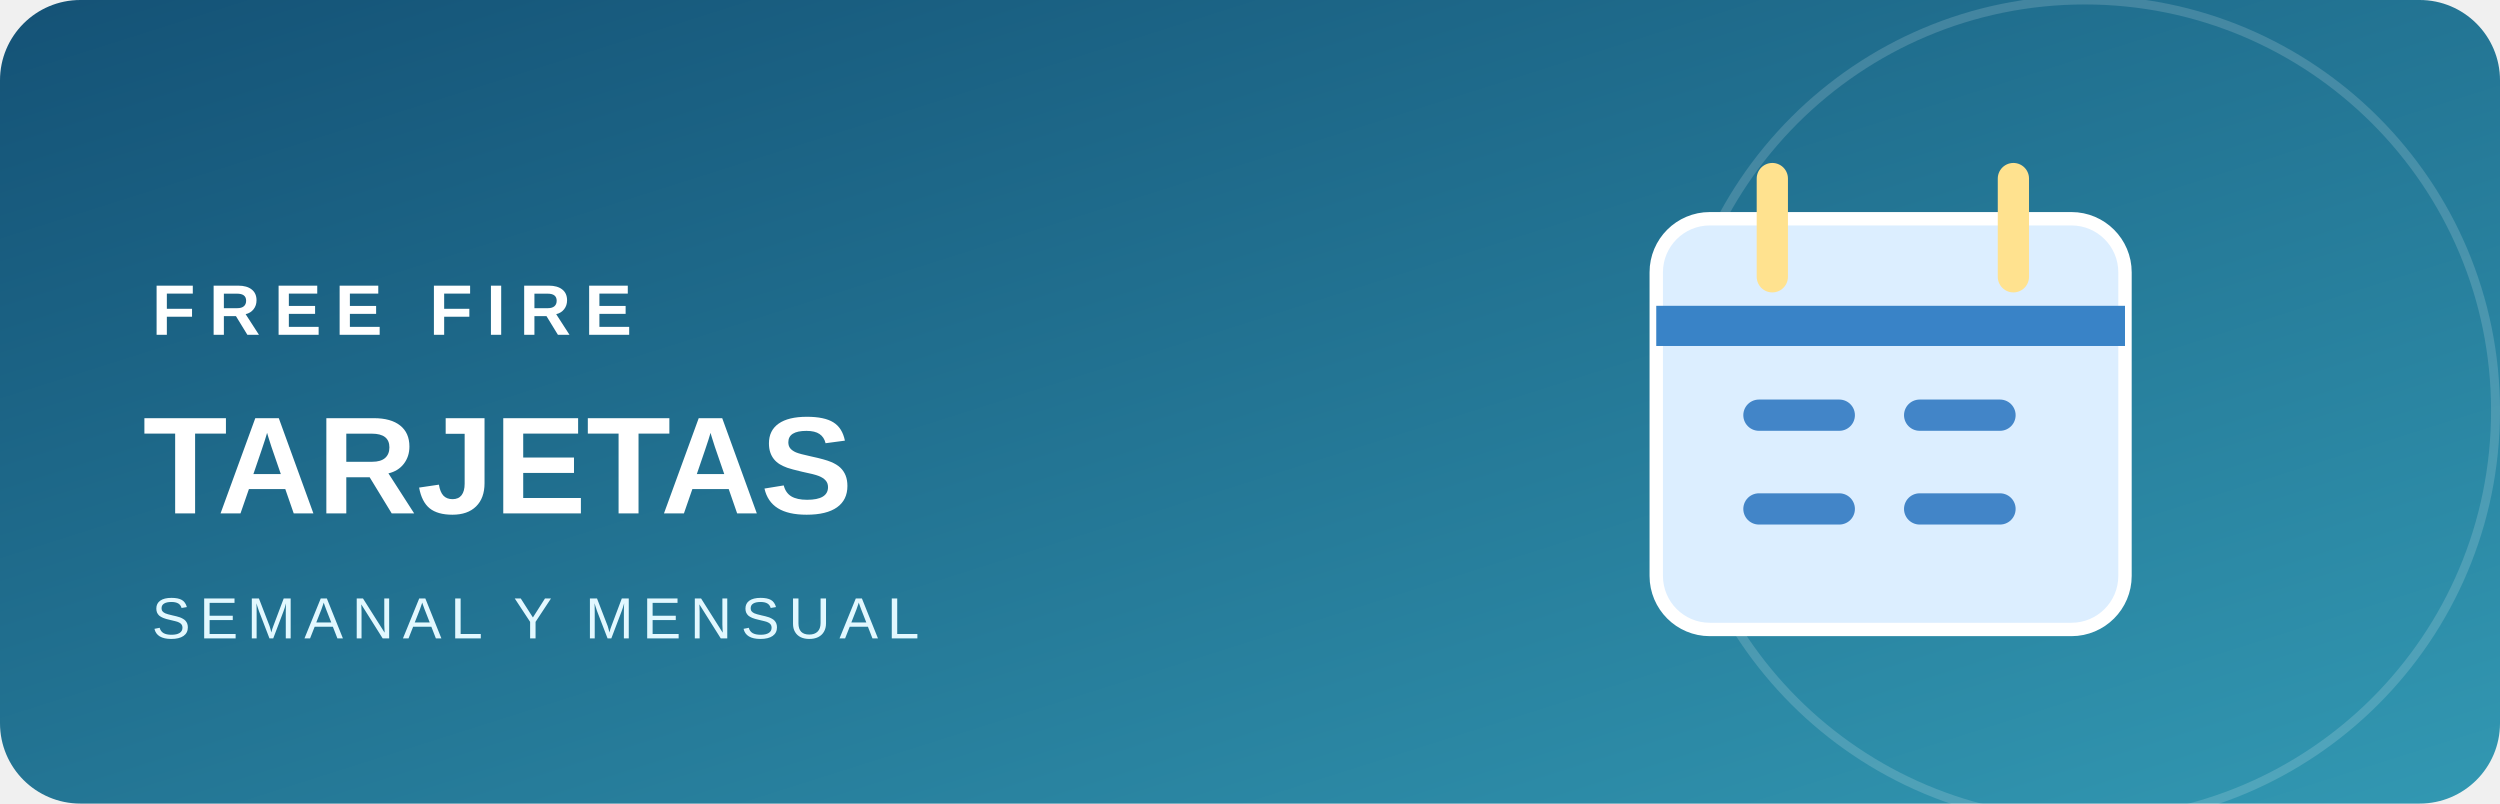
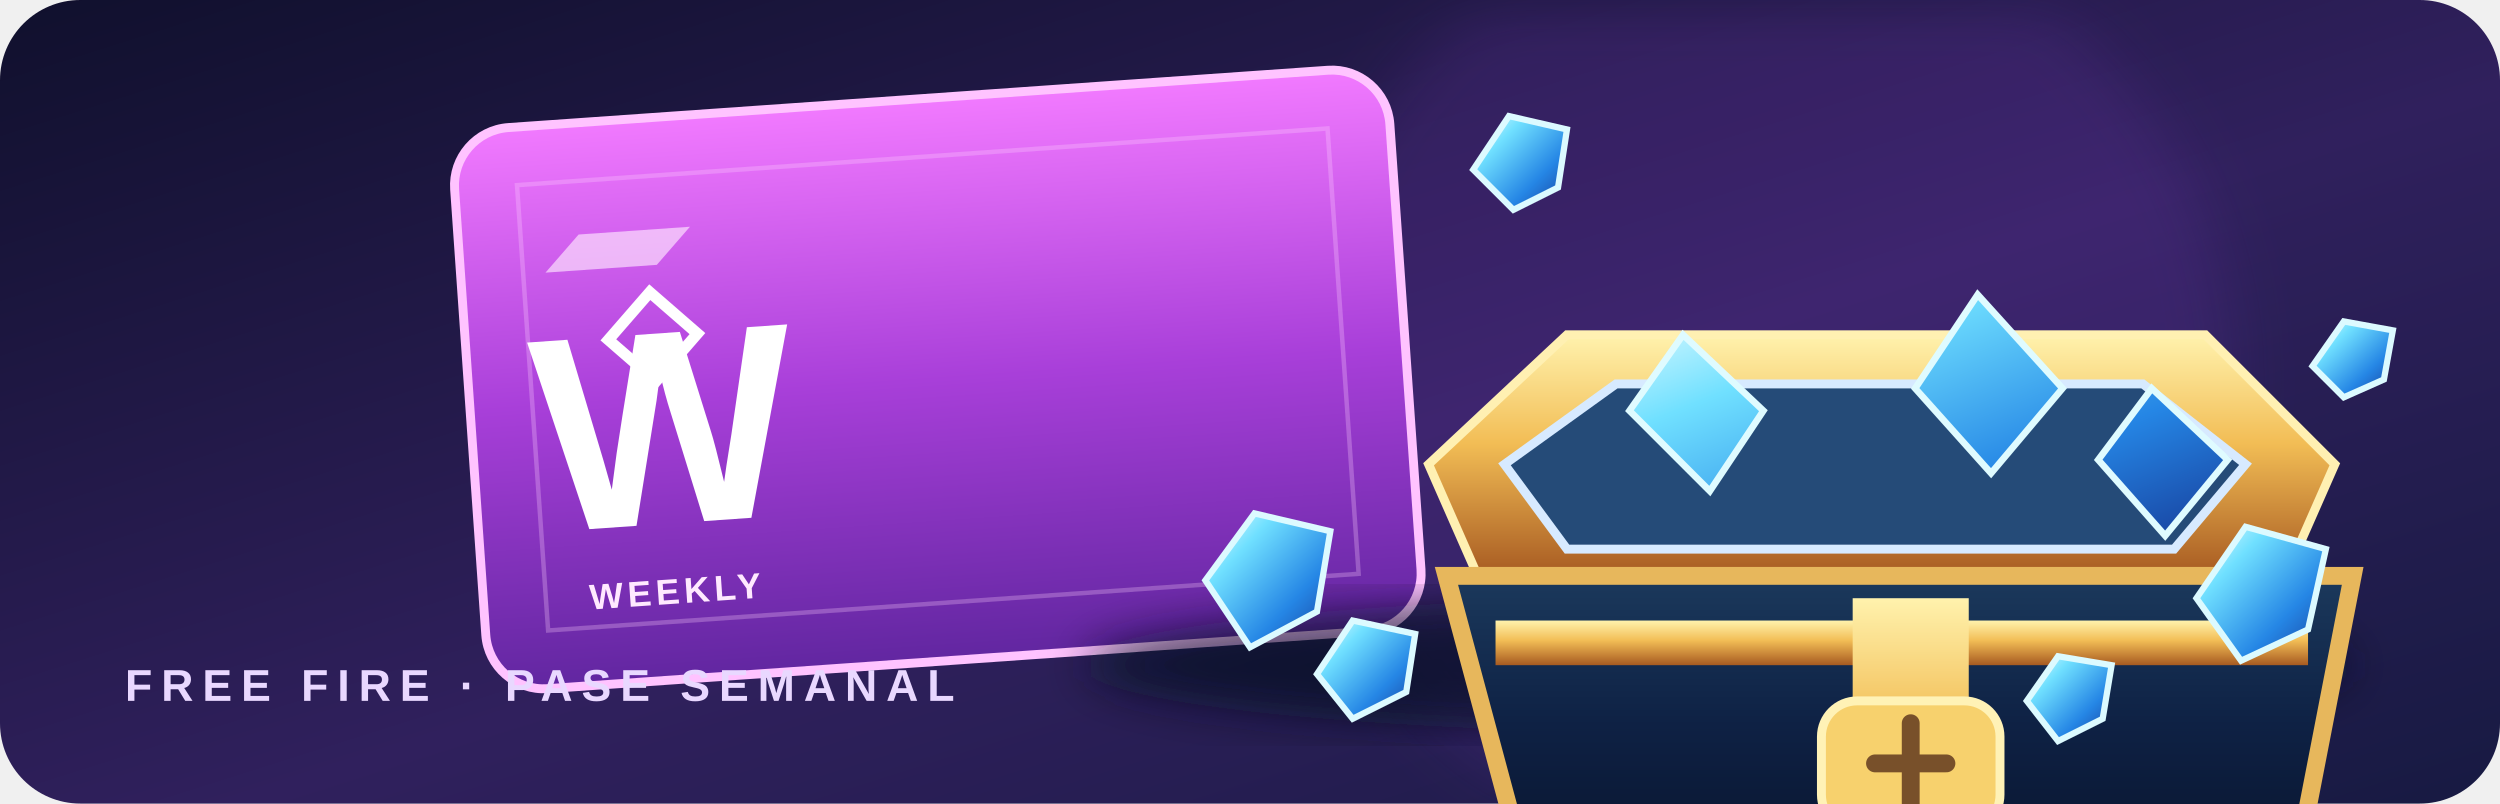
- <svg xmlns="http://www.w3.org/2000/svg" viewBox="0 0 560 180" role="img" aria-label="Ilustración de tarjetas semanales y mensuales">
+ <svg xmlns="http://www.w3.org/2000/svg" viewBox="0 0 560 180" role="img" aria-label="Pase semanal de Free Fire: tarjeta morada con W, cofre y diamantes azules">
  <defs>
    <linearGradient id="bg" x2="1" y2="1">
-       <stop stop-color="#145276" />
-       <stop offset="1" stop-color="#3298b2" />
+       <stop stop-color="#10102d" />
+       <stop offset=".55" stop-color="#30205d" />
+       <stop offset="1" stop-color="#171a42" />
    </linearGradient>
+     <linearGradient id="card" x2="0" y2="1">
+       <stop stop-color="#f27aff" />
+       <stop offset=".5" stop-color="#a83fd9" />
+       <stop offset="1" stop-color="#6126a0" />
+     </linearGradient>
+     <linearGradient id="gold" x2="0" y2="1">
+       <stop stop-color="#fff2ad" />
+       <stop offset=".45" stop-color="#f2bd55" />
+       <stop offset="1" stop-color="#a75a21" />
+     </linearGradient>
+     <linearGradient id="chest" x2="0" y2="1">
+       <stop stop-color="#1b395c" />
+       <stop offset=".5" stop-color="#0e2144" />
+       <stop offset="1" stop-color="#09142d" />
+     </linearGradient>
+     <linearGradient id="gem" x2="1" y2="1">
+       <stop stop-color="#f1ffff" />
+       <stop offset=".28" stop-color="#70e0ff" />
+       <stop offset=".68" stop-color="#2586e5" />
+       <stop offset="1" stop-color="#173e9b" />
+     </linearGradient>
+     <filter id="glow">
+       <feGaussianBlur stdDeviation="7" />
+     </filter>
+     <filter id="shadow">
+       <feGaussianBlur stdDeviation="5" />
+     </filter>
  </defs>
  <rect width="560" height="180" rx="18" fill="url(#bg)" />
-   <circle cx="467" cy="92" r="92" fill="none" stroke="#fff" stroke-opacity=".16" stroke-width="2" />
-   <g transform="translate(366 36)">
-     <rect x="5" y="13" width="105" height="92" rx="12" fill="#dceeff" stroke="#fff" stroke-width="3" />
-     <path d="M5 37h105" stroke="#3983c7" stroke-width="9" />
-     <path d="M31 4v22M85 4v22" stroke="#ffe28f" stroke-width="7" stroke-linecap="round" />
-     <path d="M28 57h18M64 57h18M28 78h18M64 78h18" stroke="#4285c8" stroke-width="7" stroke-linecap="round" />
+   <circle cx="395" cy="85" r="105" fill="#9b49e8" opacity=".13" filter="url(#glow)" />
+   <g transform="translate(105 22) rotate(-4 105 62)">
+     <rect x="0" y="0" width="210" height="126" rx="13" fill="url(#card)" stroke="#ffc3ff" stroke-width="2" />
+     <path d="M14 13h182v100H14Z" fill="none" stroke="#ffd5ff" stroke-opacity=".28" />
+     <path d="M27 25h25l-8 8h-25Z" fill="#ffe8ff" opacity=".65" />
+     <path d="M42 39 52 49 42 59 32 49Z" fill="none" stroke="#fff" stroke-width="2.5" />
+     <text x="43" y="91" text-anchor="middle" fill="#fff" font-family="Arial,sans-serif" font-size="62" font-weight="900">W</text>
+     <text x="43" y="109" text-anchor="middle" fill="#ffe9ff" font-family="Arial,sans-serif" font-size="8" font-weight="700" letter-spacing="1">WEEKLY</text>
  </g>
-   <text x="34" y="75" fill="#fff" font-family="Arial,sans-serif" font-size="16" font-weight="700" letter-spacing="3">FREE FIRE</text>
-   <text x="32" y="115" fill="#fff" font-family="Arial,sans-serif" font-size="31" font-weight="900">TARJETAS</text>
-   <text x="34" y="143" fill="#e2f8ff" font-family="Arial,sans-serif" font-size="13" letter-spacing="2">SEMANAL Y MENSUAL</text>
+   <ellipse cx="385" cy="149" rx="142" ry="15" fill="#05091c" opacity=".65" filter="url(#shadow)" />
+   <g transform="translate(300 57)">
+     <path d="M20 47 51 18h143l29 29-11 25H31Z" fill="url(#gold)" stroke="#fff0b2" stroke-width="2" />
+     <path d="M37 47 62 29h118l23 18-16 19H51Z" fill="#254b78" stroke="#d7eaff" stroke-width="2" />
+     <path d="M24 72h203l-13 67H42Z" fill="url(#chest)" stroke="#e7b75c" stroke-width="4" />
+     <path d="M35 82h182v10H35Z" fill="url(#gold)" />
+     <path d="M115 77h26v63h-26Z" fill="url(#gold)" />
+     <rect x="108" y="100" width="40" height="29" rx="8" fill="#f7d16d" stroke="#fff2b6" stroke-width="2" />
+     <path d="M128 105v18m-8-9h16" stroke="#78502a" stroke-width="4" stroke-linecap="round" />
+     <path d="m65 35 12-17 18 17-12 18Z M129 30l14-21 19 21-16 19Z M170 46l12-16 17 16-14 17Z" fill="url(#gem)" stroke="#dffbff" stroke-width="1.5" />
+   </g>
+   <g fill="url(#gem)" stroke="#dcfaff" stroke-width="1.4">
+     <path d="m270 130 11-15 17 4-3 18-15 8Z" />
+     <path d="m295 151 8-12 14 3-2 13-12 6Z" />
+     <path d="m492 134 11-16 18 5-4 18-15 7Z" />
+     <path d="m454 157 7-10 12 2-2 12-10 5Z" />
+     <path d="m330 38 8-12 13 3-2 13-10 5Z" />
+     <path d="m518 82 7-10 11 2-2 11-9 4Z" />
+   </g>
+   <text x="28" y="157" fill="#e9d8ff" font-family="Arial,sans-serif" font-size="10" font-weight="800" letter-spacing="2">FREE FIRE · PASE SEMANAL</text>
</svg>
